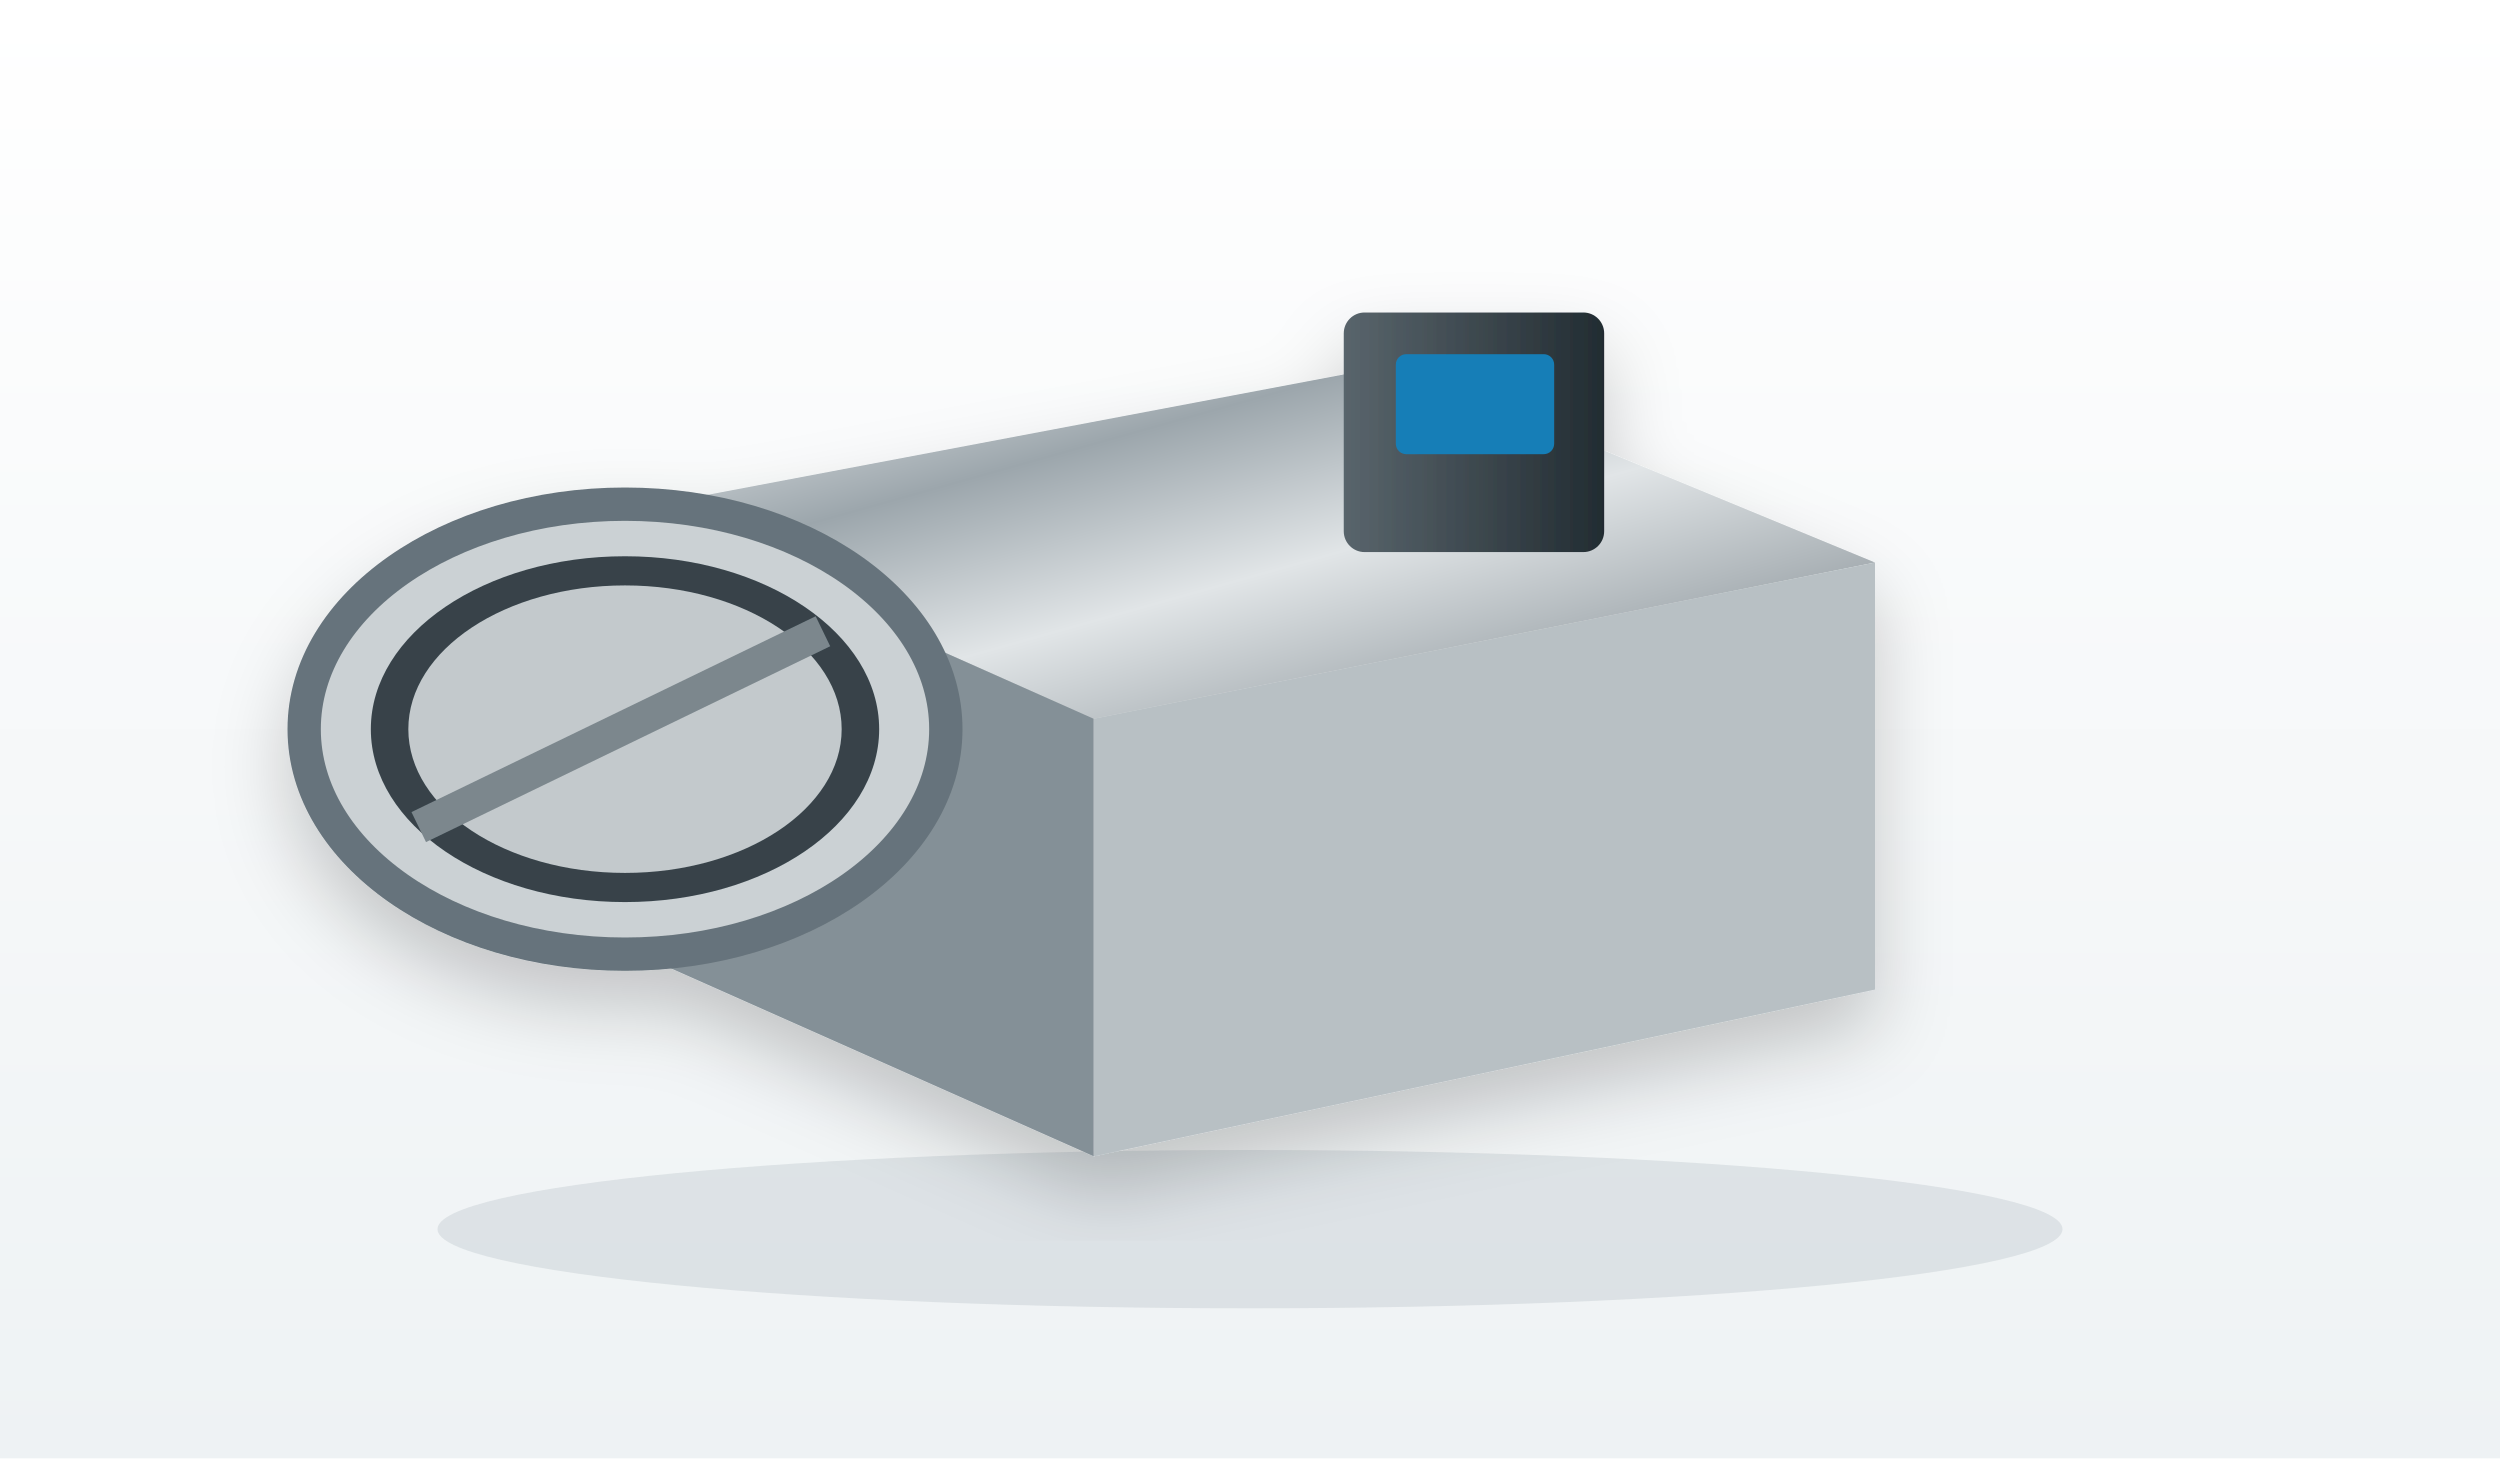
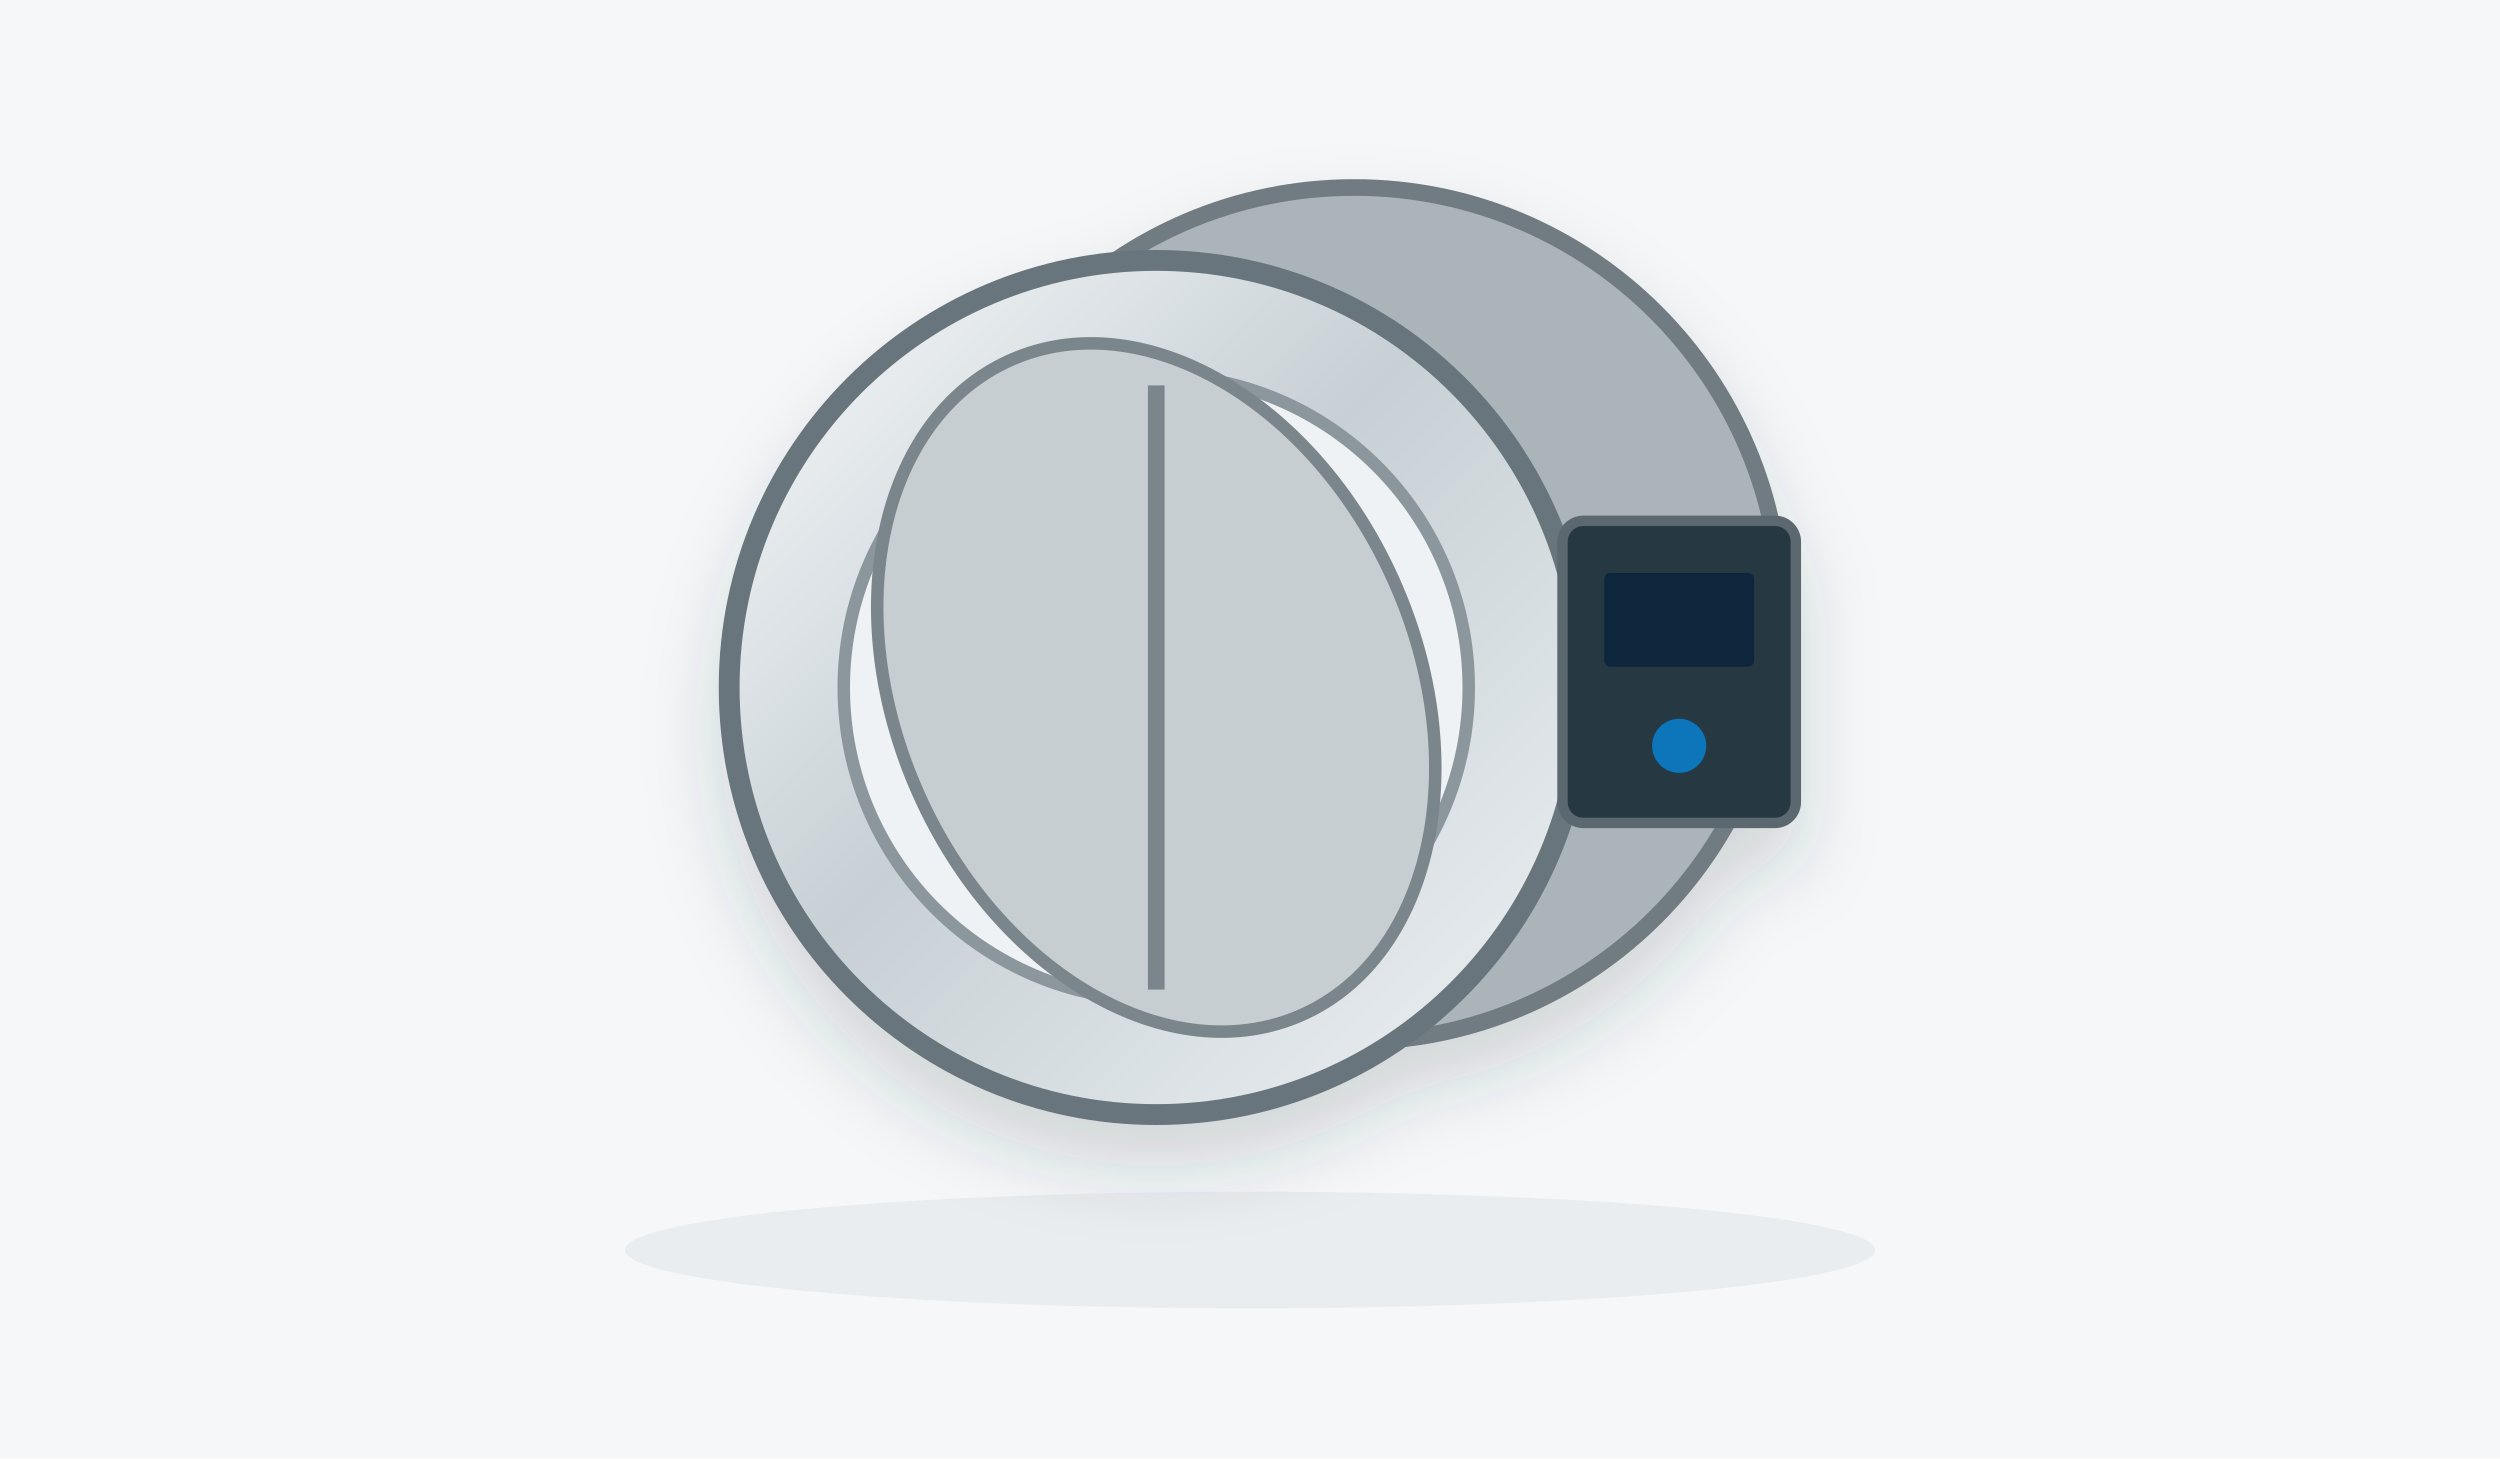
- <svg xmlns="http://www.w3.org/2000/svg" width="1200" height="700" viewBox="0 0 1200 700">
+ <svg xmlns="http://www.w3.org/2000/svg" viewBox="0 0 1200 700">
  <defs>
-     <linearGradient id="bg" x2="0" y2="1">
-       <stop stop-color="#fff" />
+     <linearGradient id="s" x1="0" x2="1" y1="0" y2="1">
+       <stop stop-color="#f8fafb" />
+       <stop offset=".45" stop-color="#c7d0d5" />
      <stop offset="1" stop-color="#eef2f4" />
    </linearGradient>
-     <linearGradient id="steel" x2="1" y2="1">
-       <stop stop-color="#f6f8f9" />
-       <stop offset=".3" stop-color="#9ca6ac" />
-       <stop offset=".55" stop-color="#e1e5e7" />
-       <stop offset="1" stop-color="#707b82" />
-     </linearGradient>
-     <linearGradient id="dark">
-       <stop stop-color="#59656c" />
-       <stop offset="1" stop-color="#222c32" />
-     </linearGradient>
-     <filter id="shadow">
-       <feDropShadow dx="0" dy="18" stdDeviation="18" flood-opacity=".2" />
+     <filter id="d">
+       <feDropShadow dx="0" dy="20" stdDeviation="18" flood-color="#26384b" flood-opacity=".18" />
    </filter>
  </defs>
-   <rect width="1200" height="700" fill="url(#bg)" />
-   <ellipse cx="600" cy="590" rx="390" ry="38" fill="#81909a" opacity=".18" />
-   <g filter="url(#shadow)" transform="translate(0,-5)">
-     <path d="M300 250 670 180 900 275 525 350Z" fill="url(#steel)" />
-     <path d="M300 250v210l225 100V350Z" fill="#849097" />
-     <path d="M525 350v210l375-80V275Z" fill="#b8c0c4" />
-     <ellipse cx="300" cy="355" rx="154" ry="108" fill="#cbd1d4" stroke="#66737b" stroke-width="16" />
-     <ellipse cx="300" cy="355" rx="122" ry="83" fill="#37434a" />
-     <ellipse cx="300" cy="355" rx="104" ry="69" fill="#c3c9cc" />
-     <path d="M201 402 395 308" stroke="#7c878d" stroke-width="16" />
-     <rect x="645" y="155" width="125" height="115" rx="10" fill="url(#dark)" />
-     <rect x="670" y="175" width="76" height="48" rx="5" fill="#167eb7" />
+   <rect width="1200" height="700" fill="#f5f7f8" />
+   <ellipse cx="600" cy="600" rx="300" ry="28" fill="#82909a" opacity=".1" />
+   <g filter="url(#d)">
+     <ellipse cx="650" cy="295" rx="205" ry="205" fill="#aab4b9" stroke="#707b81" stroke-width="8" />
+     <ellipse cx="555" cy="330" rx="205" ry="205" fill="url(#s)" stroke="#68757c" stroke-width="10" />
+     <ellipse cx="555" cy="330" rx="150" ry="150" fill="#eef2f4" stroke="#8c979d" stroke-width="6" />
+     <ellipse cx="555" cy="330" rx="125" ry="172" fill="#c6ced2" stroke="#7a858c" stroke-width="6" transform="rotate(-24 555 330)" />
+     <line x1="555" y1="185" x2="555" y2="475" stroke="#7a868c" stroke-width="8" />
+     <rect x="750" y="250" width="112" height="145" rx="10" fill="#263843" stroke="#5c6870" stroke-width="5" />
+     <rect x="770" y="275" width="72" height="45" rx="3" fill="#10263a" />
+     <circle cx="806" cy="358" r="13" fill="#0874ba" />
  </g>
</svg>
